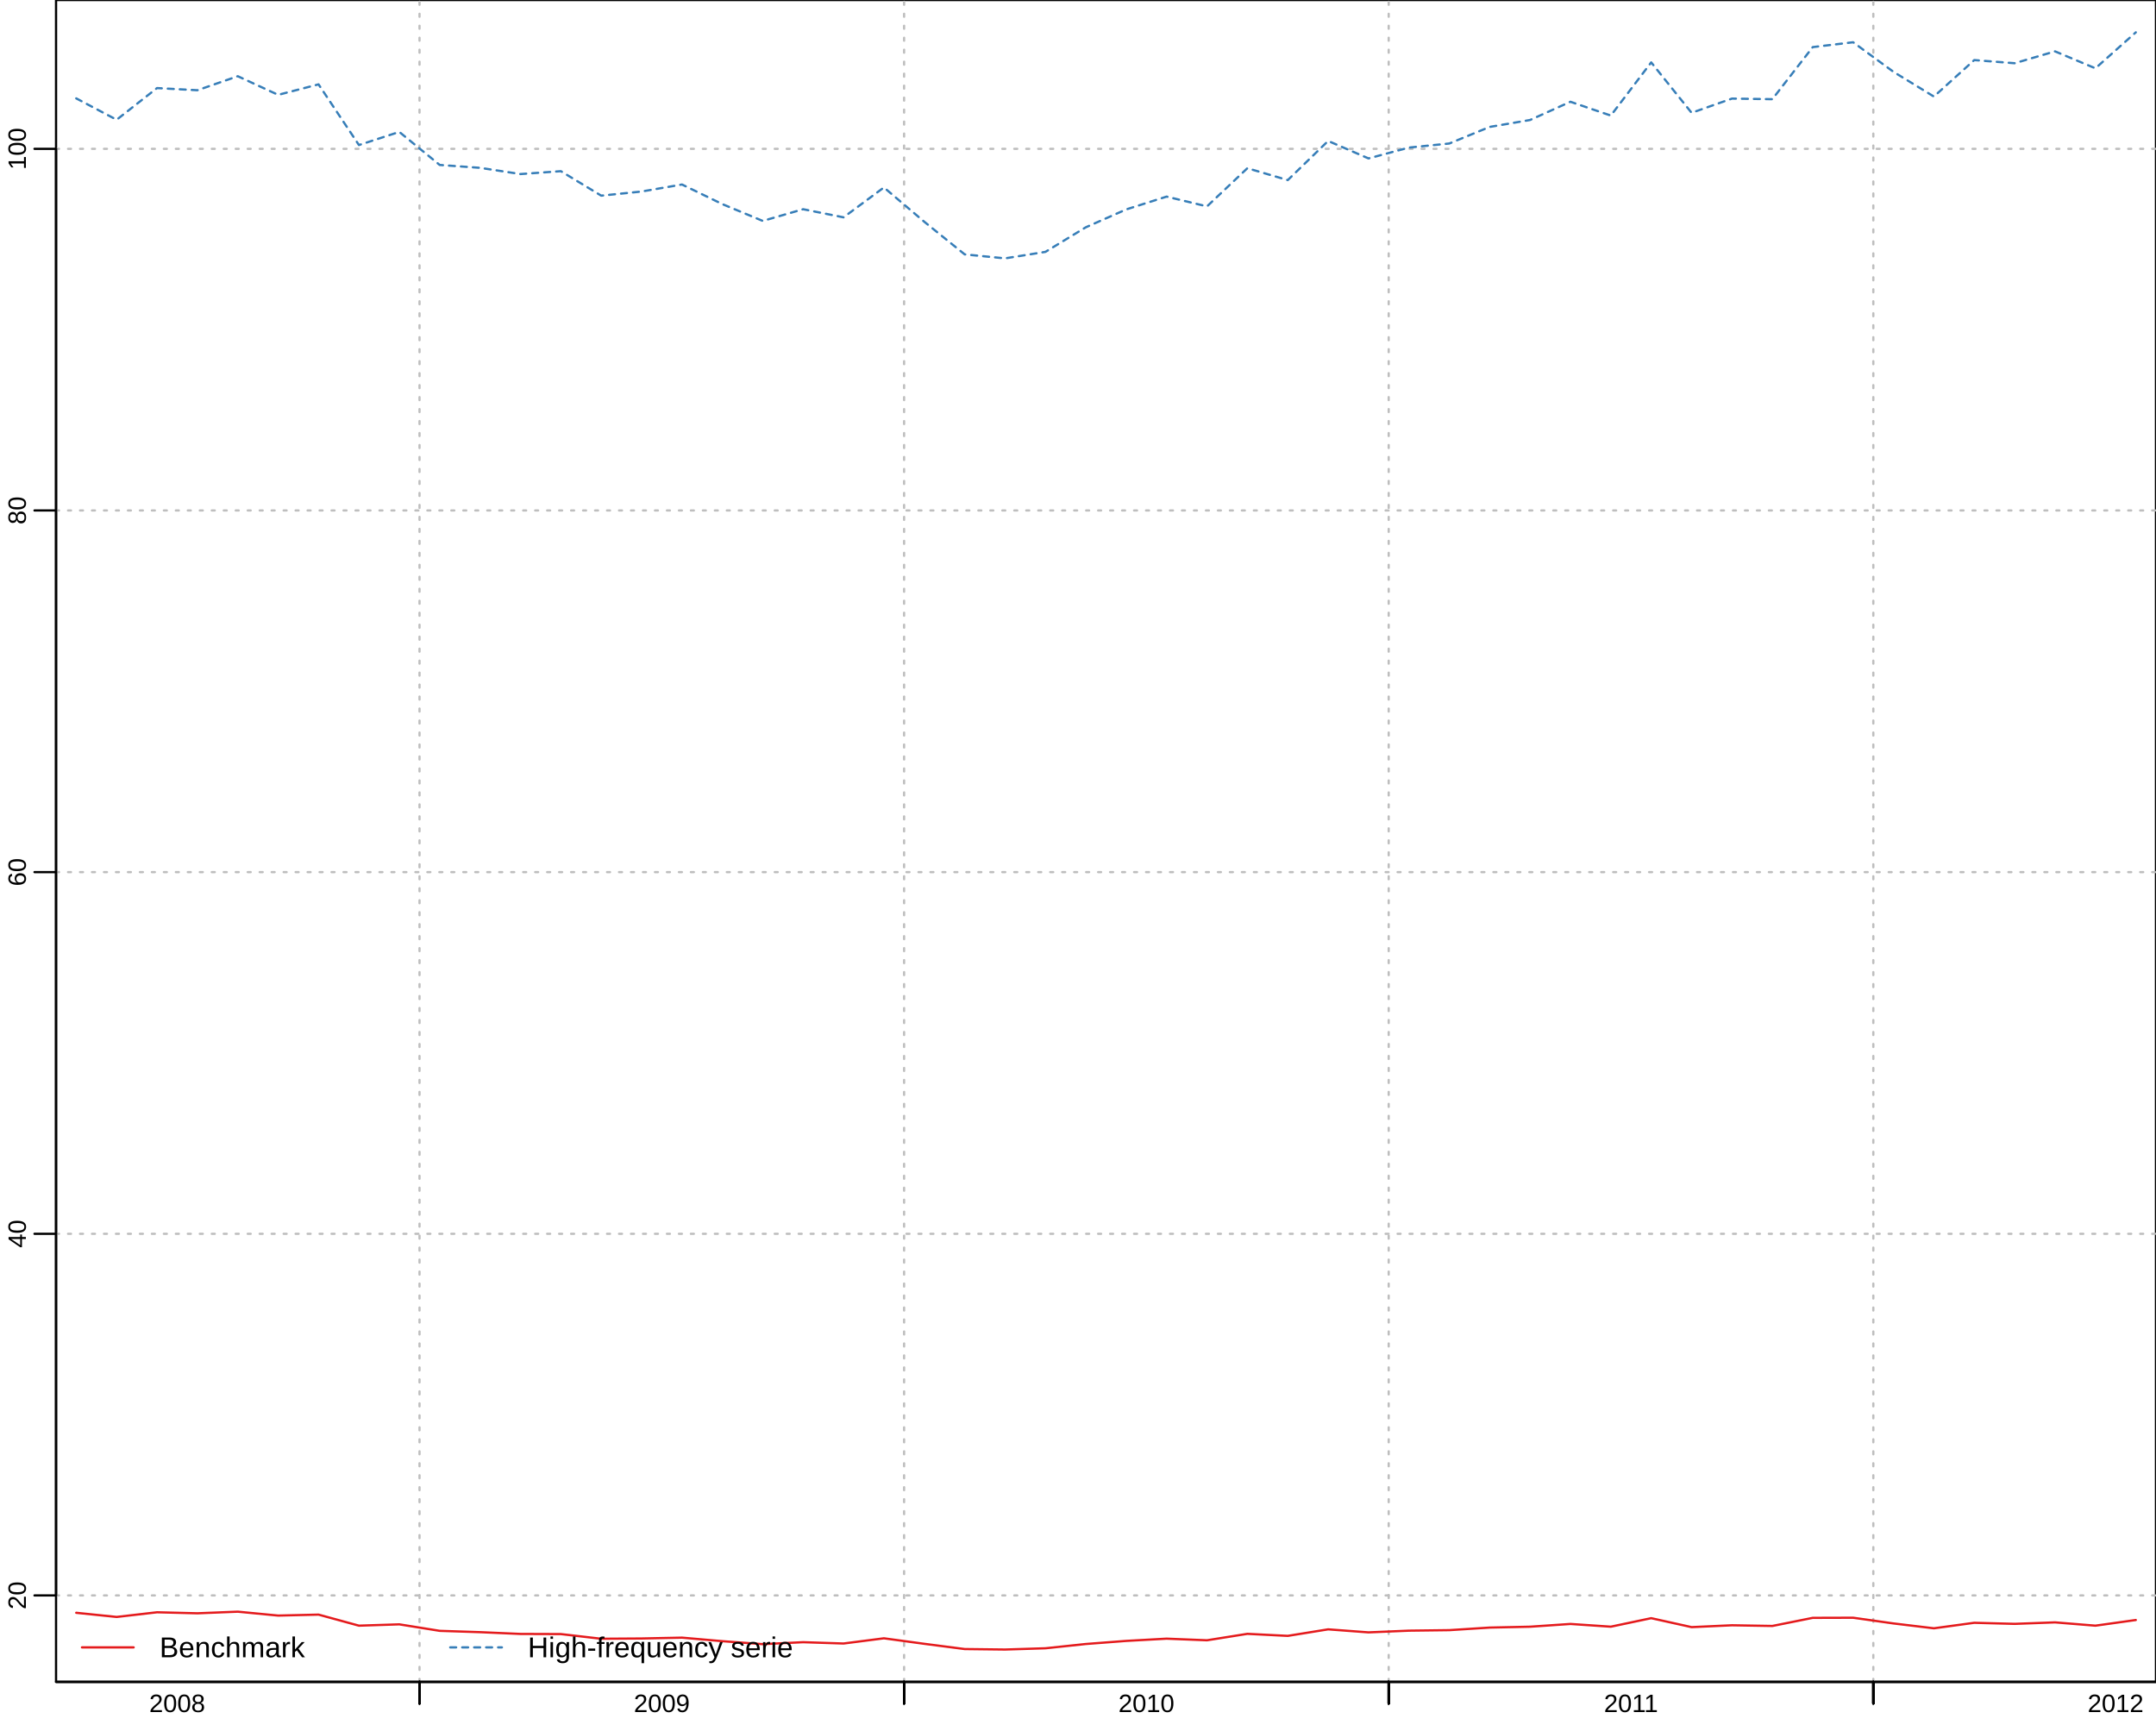
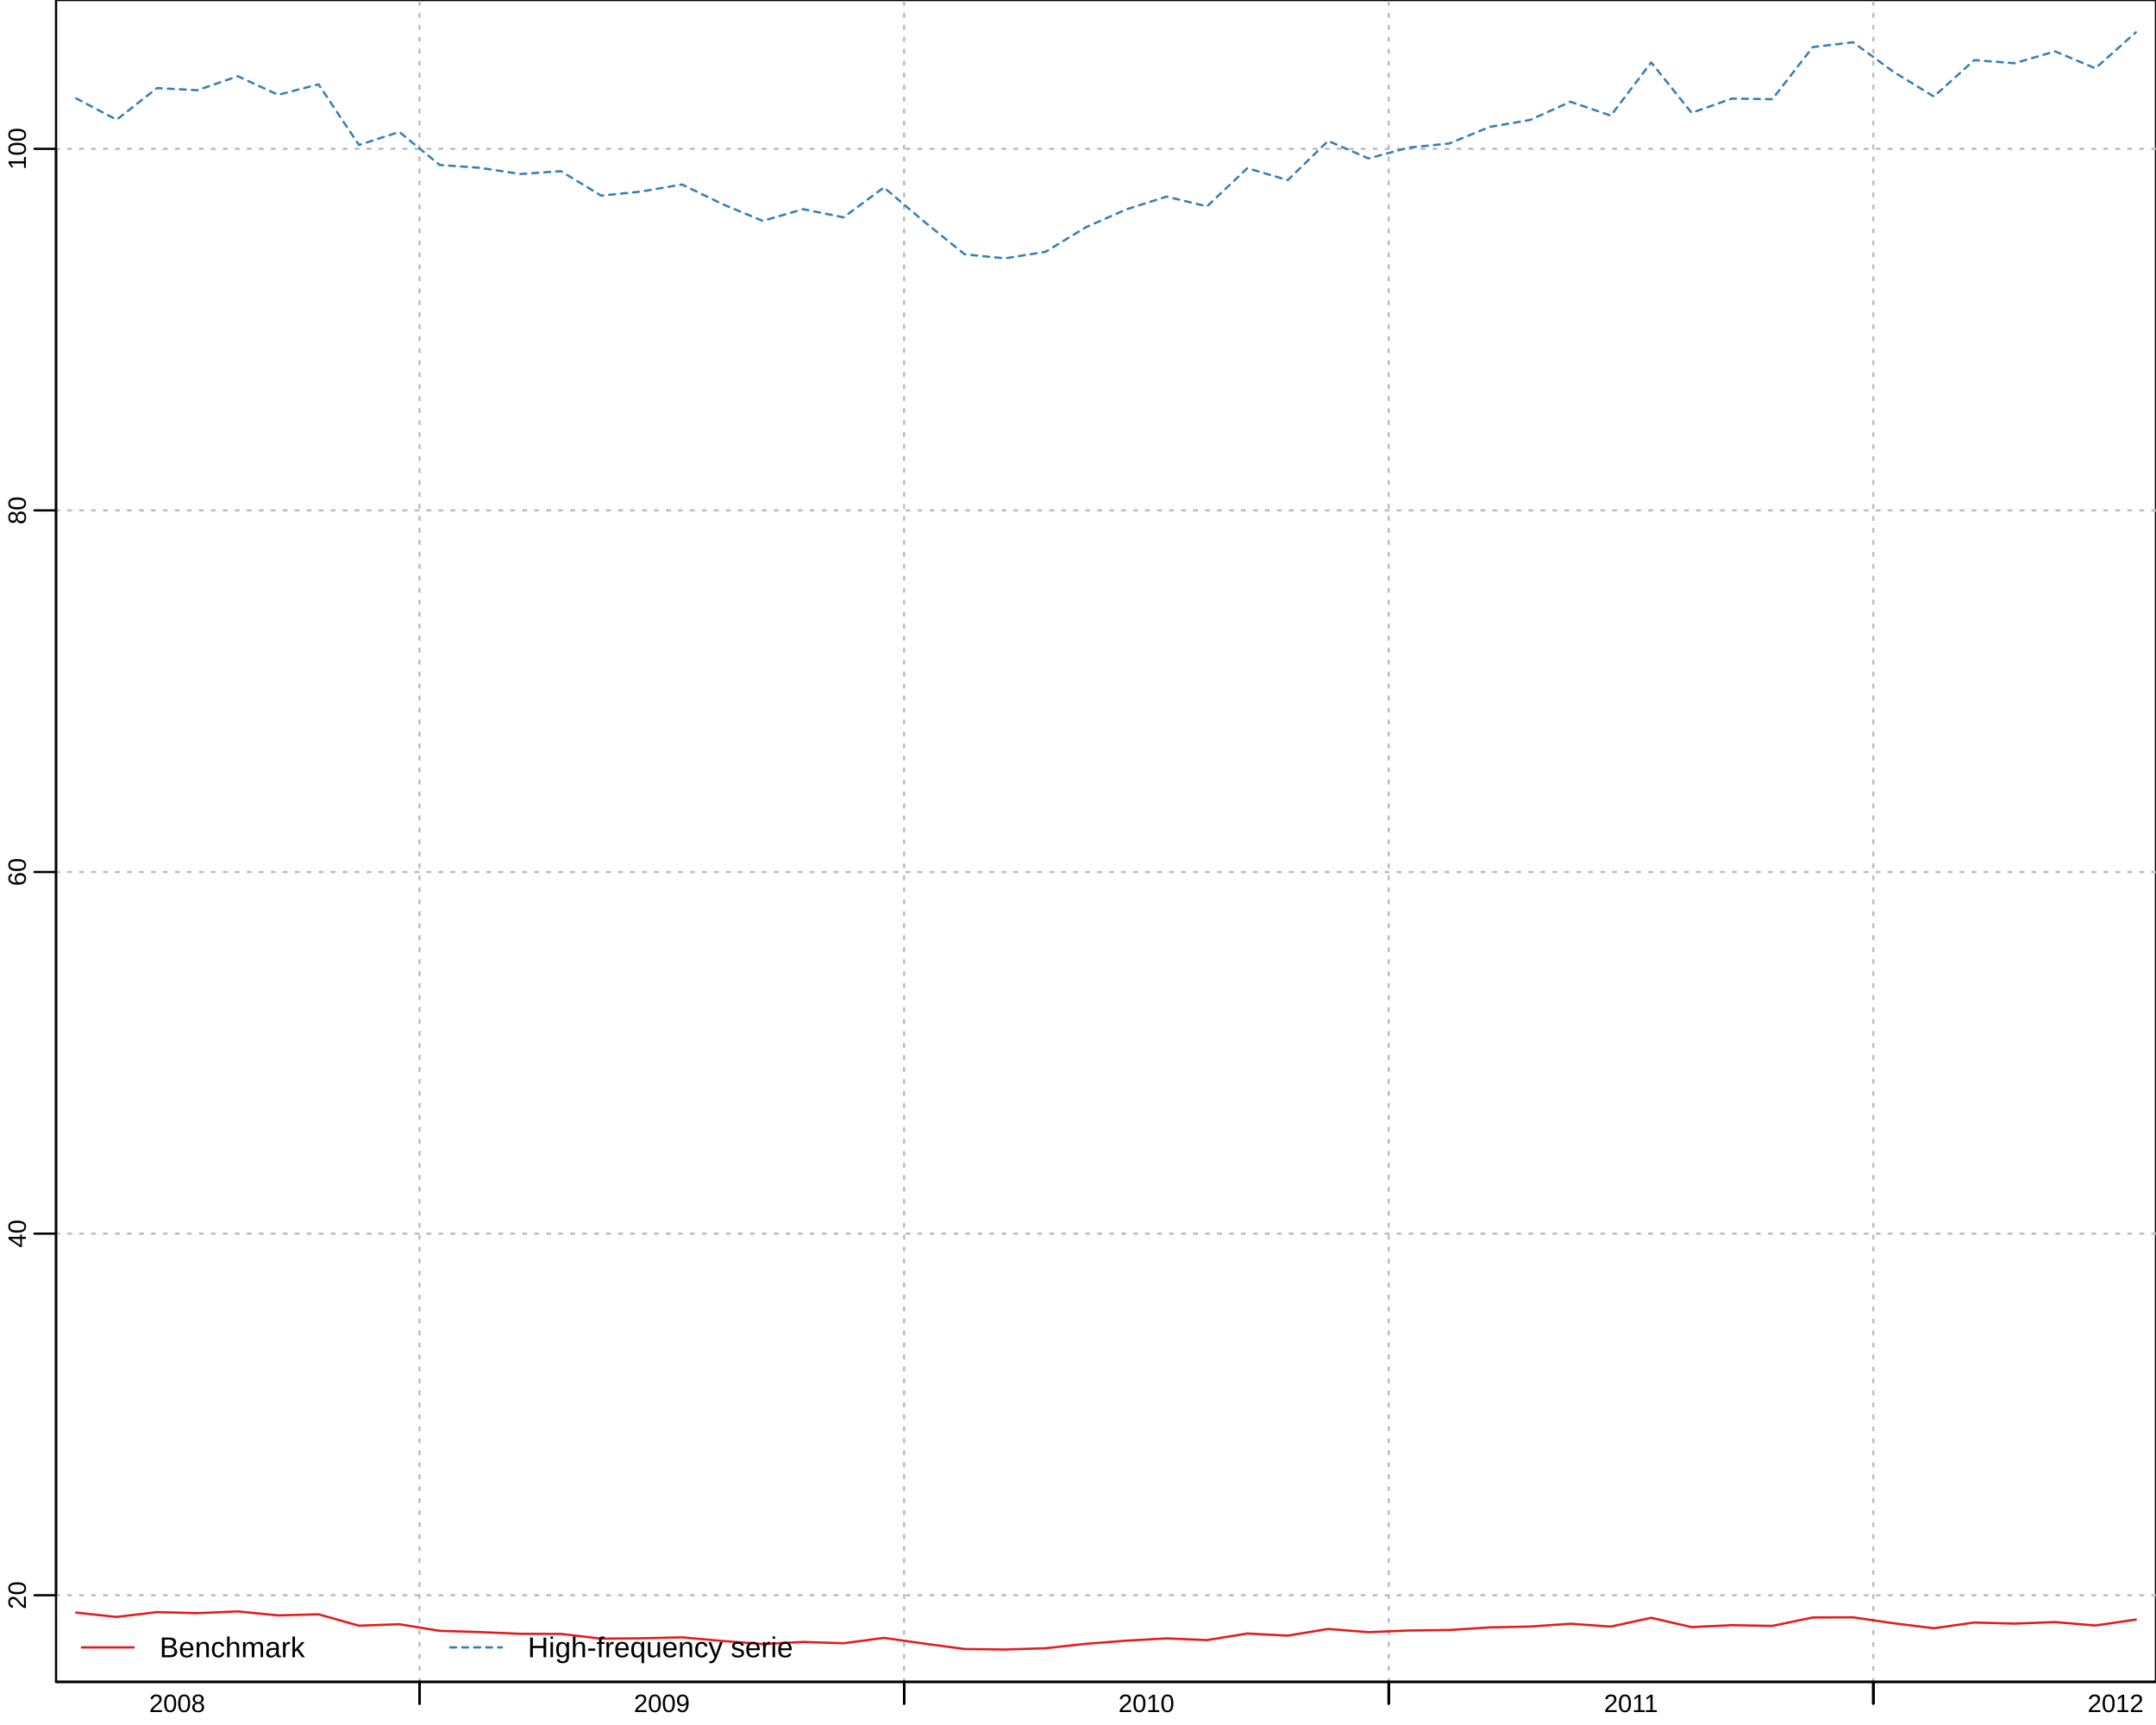
<svg xmlns="http://www.w3.org/2000/svg" viewBox="0 0 720.00 576.00">
  <defs>
    <style type="text/css">
    line, polyline, polygon, path, rect, circle {
      fill: none;
      stroke: #000000;
      stroke-linecap: round;
      stroke-linejoin: round;
      stroke-miterlimit: 10.00;
    }
  </style>
  </defs>
  <rect width="100%" height="100%" style="stroke: none; fill: #FFFFFF;" />
  <polygon points="18.72,561.60 720.00,561.60 720.00,0.00 18.72,0.00 " style="stroke-width: 0.75; fill: none;" />
  <text x="332.02" y="616.32" style="font-size: 12.00px; font-family: Liberation Sans;" textLength="74.67px" lengthAdjust="spacingAndGlyphs">c(xmin, xmax)</text>
  <text transform="translate(-27.36,318.14) rotate(-90)" style="font-size: 12.00px; font-family: Liberation Sans;" textLength="74.67px" lengthAdjust="spacingAndGlyphs">c(ymin, ymax)</text>
  <defs>
    <clipPath id="cpMTguNzJ8NzIwLjAwfDU2MS42MHwwLjAw">
      <rect x="18.72" y="0.00" width="701.28" height="561.60" />
    </clipPath>
  </defs>
-   <line x1="18.72" y1="532.74" x2="720.00" y2="532.74" style="stroke-width: 0.75; stroke: #BEBEBE; stroke-dasharray: 1.00,3.00;" clip-path="url(#cpMTguNzJ8NzIwLjAwfDU2MS42MHwwLjAw)" />
-   <line x1="18.72" y1="411.98" x2="720.00" y2="411.98" style="stroke-width: 0.75; stroke: #BEBEBE; stroke-dasharray: 1.00,3.00;" clip-path="url(#cpMTguNzJ8NzIwLjAwfDU2MS42MHwwLjAw)" />
-   <line x1="18.72" y1="291.21" x2="720.00" y2="291.21" style="stroke-width: 0.75; stroke: #BEBEBE; stroke-dasharray: 1.00,3.00;" clip-path="url(#cpMTguNzJ8NzIwLjAwfDU2MS42MHwwLjAw)" />
-   <line x1="18.72" y1="170.45" x2="720.00" y2="170.45" style="stroke-width: 0.75; stroke: #BEBEBE; stroke-dasharray: 1.00,3.00;" clip-path="url(#cpMTguNzJ8NzIwLjAwfDU2MS42MHwwLjAw)" />
+   <line x1="18.72" y1="532.68" x2="720.00" y2="532.68" style="stroke-width: 0.75; stroke: #BEBEBE; stroke-dasharray: 1.00,3.00;" clip-path="url(#cpMTguNzJ8NzIwLjAwfDU2MS42MHwwLjAw)" />
+   <line x1="18.72" y1="411.93" x2="720.00" y2="411.93" style="stroke-width: 0.75; stroke: #BEBEBE; stroke-dasharray: 1.00,3.00;" clip-path="url(#cpMTguNzJ8NzIwLjAwfDU2MS42MHwwLjAw)" />
+   <line x1="18.72" y1="291.18" x2="720.00" y2="291.18" style="stroke-width: 0.75; stroke: #BEBEBE; stroke-dasharray: 1.00,3.00;" clip-path="url(#cpMTguNzJ8NzIwLjAwfDU2MS42MHwwLjAw)" />
+   <line x1="18.72" y1="170.43" x2="720.00" y2="170.43" style="stroke-width: 0.75; stroke: #BEBEBE; stroke-dasharray: 1.00,3.00;" clip-path="url(#cpMTguNzJ8NzIwLjAwfDU2MS42MHwwLjAw)" />
  <line x1="18.72" y1="49.69" x2="720.00" y2="49.69" style="stroke-width: 0.75; stroke: #BEBEBE; stroke-dasharray: 1.00,3.00;" clip-path="url(#cpMTguNzJ8NzIwLjAwfDU2MS42MHwwLjAw)" />
  <line x1="140.10" y1="561.60" x2="140.10" y2="0.00" style="stroke-width: 0.75; stroke: #BEBEBE; stroke-dasharray: 1.00,3.00;" clip-path="url(#cpMTguNzJ8NzIwLjAwfDU2MS42MHwwLjAw)" />
  <line x1="301.93" y1="561.60" x2="301.93" y2="0.00" style="stroke-width: 0.75; stroke: #BEBEBE; stroke-dasharray: 1.00,3.00;" clip-path="url(#cpMTguNzJ8NzIwLjAwfDU2MS42MHwwLjAw)" />
  <line x1="463.76" y1="561.60" x2="463.76" y2="0.00" style="stroke-width: 0.75; stroke: #BEBEBE; stroke-dasharray: 1.00,3.00;" clip-path="url(#cpMTguNzJ8NzIwLjAwfDU2MS42MHwwLjAw)" />
  <line x1="625.60" y1="561.60" x2="625.60" y2="0.00" style="stroke-width: 0.75; stroke: #BEBEBE; stroke-dasharray: 1.00,3.00;" clip-path="url(#cpMTguNzJ8NzIwLjAwfDU2MS42MHwwLjAw)" />
-   <polyline points="25.46,538.53 38.95,539.92 52.44,538.36 65.92,538.70 79.41,538.16 92.89,539.46 106.38,539.14 119.87,542.83 133.35,542.39 146.84,544.56 160.32,545.00 173.81,545.59 187.30,545.64 200.78,547.20 214.27,547.11 227.76,546.83 241.24,548.01 254.73,549.00 268.21,548.35 281.70,548.79 295.19,547.05 308.67,548.89 322.16,550.64 335.64,550.80 349.13,550.38 362.62,548.95 376.10,547.92 389.59,547.17 403.08,547.71 416.56,545.56 430.05,546.24 443.53,544.06 457.02,545.07 470.51,544.50 483.99,544.33 497.48,543.47 510.96,543.18 524.45,542.26 537.94,543.17 551.42,540.33 564.91,543.32 578.40,542.70 591.88,542.93 605.37,540.22 618.85,540.18 632.34,542.09 645.83,543.71 659.31,541.87 672.80,542.23 686.28,541.73 699.77,542.83 713.26,540.94 " style="stroke-width: 0.75; stroke: #E41A1C;" clip-path="url(#cpMTguNzJ8NzIwLjAwfDU2MS42MHwwLjAw)" />
-   <polyline points="25.46,32.85 38.95,39.99 52.44,29.41 65.92,30.13 79.41,25.45 92.89,31.67 106.38,28.17 119.87,48.43 133.35,44.05 146.84,55.08 160.32,56.04 173.81,58.12 187.30,57.16 200.78,65.33 214.27,63.95 227.76,61.61 241.24,68.16 254.73,73.77 268.21,69.86 281.70,72.57 295.19,62.59 308.67,74.05 322.16,84.94 335.64,86.27 349.13,84.10 362.62,75.89 376.10,69.93 389.59,65.65 403.08,68.92 416.56,56.17 430.05,60.14 443.53,47.06 457.02,52.90 470.51,49.28 483.99,47.92 497.48,42.38 510.96,40.07 524.45,33.98 537.94,38.59 551.42,20.83 564.91,37.67 578.40,32.92 591.88,33.12 605.37,15.73 618.85,14.11 632.34,23.99 645.83,32.24 659.31,20.06 672.80,21.11 686.28,17.15 699.77,22.81 713.26,10.80 " style="stroke-width: 0.75; stroke: #377EB8; stroke-dasharray: 2.00,2.00;" clip-path="url(#cpMTguNzJ8NzIwLjAwfDU2MS42MHwwLjAw)" />
+   <polyline points="25.46,538.47 38.95,539.92 52.44,538.30 65.92,538.65 79.41,538.07 92.89,539.40 106.38,539.04 119.87,542.84 133.35,542.35 146.84,544.55 160.32,544.97 173.81,545.55 187.30,545.58 200.78,547.16 214.27,547.04 227.76,546.73 241.24,547.94 254.73,548.95 268.21,548.27 281.70,548.71 295.19,546.91 308.67,548.82 322.16,550.63 335.64,550.80 349.13,550.37 362.62,548.90 376.10,547.84 389.59,547.08 403.08,547.65 416.56,545.45 430.05,546.16 443.53,543.93 457.02,545.00 470.51,544.44 483.99,544.28 497.48,543.41 510.96,543.13 524.45,542.19 537.94,543.14 551.42,540.20 564.91,543.31 578.40,542.67 591.88,542.91 605.37,540.10 618.85,540.05 632.34,542.02 645.83,543.69 659.31,541.78 672.80,542.15 686.28,541.63 699.77,542.77 713.26,540.80 " style="stroke-width: 0.75; stroke: #E41A1C;" clip-path="url(#cpMTguNzJ8NzIwLjAwfDU2MS42MHwwLjAw)" />
+   <polyline points="25.46,32.85 38.95,39.98 52.44,29.41 65.92,30.13 79.41,25.45 92.89,31.66 106.38,28.17 119.87,48.42 133.35,44.05 146.84,55.08 160.32,56.04 173.81,58.11 187.30,57.15 200.78,65.33 214.27,63.94 227.76,61.60 241.24,68.15 254.73,73.76 268.21,69.85 281.70,72.57 295.19,62.59 308.67,74.04 322.16,84.93 335.64,86.26 349.13,84.09 362.62,75.89 376.10,69.93 389.59,65.65 403.08,68.91 416.56,56.16 430.05,60.14 443.53,47.05 457.02,52.90 470.51,49.27 483.99,47.91 497.48,42.38 510.96,40.07 524.45,33.98 537.94,38.59 551.42,20.83 564.91,37.67 578.40,32.92 591.88,33.12 605.37,15.73 618.85,14.11 632.34,23.98 645.83,32.24 659.31,20.06 672.80,21.11 686.28,17.15 699.77,22.81 713.26,10.80 " style="stroke-width: 0.75; stroke: #377EB8; stroke-dasharray: 2.00,2.00;" clip-path="url(#cpMTguNzJ8NzIwLjAwfDU2MS42MHwwLjAw)" />
  <line x1="27.36" y1="550.08" x2="44.64" y2="550.08" style="stroke-width: 0.75; stroke: #E41A1C;" clip-path="url(#cpMTguNzJ8NzIwLjAwfDU2MS42MHwwLjAw)" />
  <line x1="150.34" y1="550.08" x2="167.62" y2="550.08" style="stroke-width: 0.75; stroke: #377EB8; stroke-dasharray: 2.00,2.00;" clip-path="url(#cpMTguNzJ8NzIwLjAwfDU2MS42MHwwLjAw)" />
  <g clip-path="url(#cpMTguNzJ8NzIwLjAwfDU2MS42MHwwLjAw)">
    <text x="53.28" y="553.38" style="font-size: 9.60px; font-family: Liberation Sans;" textLength="48.48px" lengthAdjust="spacingAndGlyphs">Benchmark</text>
  </g>
  <g clip-path="url(#cpMTguNzJ8NzIwLjAwfDU2MS42MHwwLjAw)">
    <text x="176.26" y="553.38" style="font-size: 9.60px; font-family: Liberation Sans;" textLength="88.42px" lengthAdjust="spacingAndGlyphs">High-frequency serie</text>
  </g>
  <defs>
    <clipPath id="cpMC4wMHw3MjAuMDB8NTc2LjAwfDAuMDA=">
      <rect x="0.00" y="0.00" width="720.00" height="576.00" />
    </clipPath>
  </defs>
-   <line x1="18.72" y1="532.74" x2="18.72" y2="49.69" style="stroke-width: 0.75;" clip-path="url(#cpMC4wMHw3MjAuMDB8NTc2LjAwfDAuMDA=)" />
-   <line x1="18.72" y1="532.74" x2="11.52" y2="532.74" style="stroke-width: 0.75;" clip-path="url(#cpMC4wMHw3MjAuMDB8NTc2LjAwfDAuMDA=)" />
-   <line x1="18.72" y1="411.98" x2="11.52" y2="411.98" style="stroke-width: 0.75;" clip-path="url(#cpMC4wMHw3MjAuMDB8NTc2LjAwfDAuMDA=)" />
-   <line x1="18.72" y1="291.21" x2="11.52" y2="291.21" style="stroke-width: 0.75;" clip-path="url(#cpMC4wMHw3MjAuMDB8NTc2LjAwfDAuMDA=)" />
-   <line x1="18.72" y1="170.45" x2="11.52" y2="170.45" style="stroke-width: 0.75;" clip-path="url(#cpMC4wMHw3MjAuMDB8NTc2LjAwfDAuMDA=)" />
+   <line x1="18.72" y1="532.68" x2="18.72" y2="49.69" style="stroke-width: 0.75;" clip-path="url(#cpMC4wMHw3MjAuMDB8NTc2LjAwfDAuMDA=)" />
+   <line x1="18.72" y1="532.68" x2="11.52" y2="532.68" style="stroke-width: 0.75;" clip-path="url(#cpMC4wMHw3MjAuMDB8NTc2LjAwfDAuMDA=)" />
+   <line x1="18.72" y1="411.93" x2="11.52" y2="411.93" style="stroke-width: 0.75;" clip-path="url(#cpMC4wMHw3MjAuMDB8NTc2LjAwfDAuMDA=)" />
+   <line x1="18.72" y1="291.18" x2="11.52" y2="291.18" style="stroke-width: 0.75;" clip-path="url(#cpMC4wMHw3MjAuMDB8NTc2LjAwfDAuMDA=)" />
+   <line x1="18.72" y1="170.43" x2="11.52" y2="170.43" style="stroke-width: 0.75;" clip-path="url(#cpMC4wMHw3MjAuMDB8NTc2LjAwfDAuMDA=)" />
  <line x1="18.72" y1="49.69" x2="11.52" y2="49.69" style="stroke-width: 0.75;" clip-path="url(#cpMC4wMHw3MjAuMDB8NTc2LjAwfDAuMDA=)" />
  <g clip-path="url(#cpMC4wMHw3MjAuMDB8NTc2LjAwfDAuMDA=)">
-     <text transform="translate(8.64,537.41) rotate(-90)" style="font-size: 8.40px; font-family: Liberation Sans;" textLength="9.34px" lengthAdjust="spacingAndGlyphs">20</text>
+     <text transform="translate(8.64,537.35) rotate(-90)" style="font-size: 8.40px; font-family: Liberation Sans;" textLength="9.34px" lengthAdjust="spacingAndGlyphs">20</text>
  </g>
  <g clip-path="url(#cpMC4wMHw3MjAuMDB8NTc2LjAwfDAuMDA=)">
-     <text transform="translate(8.64,416.65) rotate(-90)" style="font-size: 8.40px; font-family: Liberation Sans;" textLength="9.34px" lengthAdjust="spacingAndGlyphs">40</text>
+     <text transform="translate(8.64,416.60) rotate(-90)" style="font-size: 8.40px; font-family: Liberation Sans;" textLength="9.34px" lengthAdjust="spacingAndGlyphs">40</text>
  </g>
  <g clip-path="url(#cpMC4wMHw3MjAuMDB8NTc2LjAwfDAuMDA=)">
-     <text transform="translate(8.64,295.89) rotate(-90)" style="font-size: 8.40px; font-family: Liberation Sans;" textLength="9.34px" lengthAdjust="spacingAndGlyphs">60</text>
+     <text transform="translate(8.64,295.85) rotate(-90)" style="font-size: 8.40px; font-family: Liberation Sans;" textLength="9.34px" lengthAdjust="spacingAndGlyphs">60</text>
  </g>
  <g clip-path="url(#cpMC4wMHw3MjAuMDB8NTc2LjAwfDAuMDA=)">
-     <text transform="translate(8.64,175.12) rotate(-90)" style="font-size: 8.40px; font-family: Liberation Sans;" textLength="9.34px" lengthAdjust="spacingAndGlyphs">80</text>
+     <text transform="translate(8.64,175.11) rotate(-90)" style="font-size: 8.40px; font-family: Liberation Sans;" textLength="9.34px" lengthAdjust="spacingAndGlyphs">80</text>
  </g>
  <g clip-path="url(#cpMC4wMHw3MjAuMDB8NTc2LjAwfDAuMDA=)">
-     <text transform="translate(8.64,56.70) rotate(-90)" style="font-size: 8.40px; font-family: Liberation Sans;" textLength="14.02px" lengthAdjust="spacingAndGlyphs">100</text>
+     <text transform="translate(8.64,56.69) rotate(-90)" style="font-size: 8.40px; font-family: Liberation Sans;" textLength="14.02px" lengthAdjust="spacingAndGlyphs">100</text>
  </g>
  <line x1="18.72" y1="561.60" x2="720.00" y2="561.60" style="stroke-width: 0.75;" clip-path="url(#cpMC4wMHw3MjAuMDB8NTc2LjAwfDAuMDA=)" />
  <line x1="140.10" y1="561.60" x2="140.10" y2="568.80" style="stroke-width: 0.75;" clip-path="url(#cpMC4wMHw3MjAuMDB8NTc2LjAwfDAuMDA=)" />
  <line x1="140.10" y1="561.60" x2="140.10" y2="568.80" style="stroke-width: 0.75;" clip-path="url(#cpMC4wMHw3MjAuMDB8NTc2LjAwfDAuMDA=)" />
  <line x1="140.10" y1="561.60" x2="140.10" y2="568.80" style="stroke-width: 0.75;" clip-path="url(#cpMC4wMHw3MjAuMDB8NTc2LjAwfDAuMDA=)" />
  <line x1="140.10" y1="561.60" x2="140.10" y2="568.80" style="stroke-width: 0.75;" clip-path="url(#cpMC4wMHw3MjAuMDB8NTc2LjAwfDAuMDA=)" />
  <line x1="140.10" y1="561.60" x2="140.10" y2="568.80" style="stroke-width: 0.75;" clip-path="url(#cpMC4wMHw3MjAuMDB8NTc2LjAwfDAuMDA=)" />
  <line x1="140.10" y1="561.60" x2="140.10" y2="568.80" style="stroke-width: 0.75;" clip-path="url(#cpMC4wMHw3MjAuMDB8NTc2LjAwfDAuMDA=)" />
  <line x1="140.10" y1="561.60" x2="140.10" y2="568.80" style="stroke-width: 0.75;" clip-path="url(#cpMC4wMHw3MjAuMDB8NTc2LjAwfDAuMDA=)" />
  <line x1="140.10" y1="561.60" x2="140.10" y2="568.80" style="stroke-width: 0.75;" clip-path="url(#cpMC4wMHw3MjAuMDB8NTc2LjAwfDAuMDA=)" />
  <line x1="140.10" y1="561.60" x2="140.10" y2="568.80" style="stroke-width: 0.75;" clip-path="url(#cpMC4wMHw3MjAuMDB8NTc2LjAwfDAuMDA=)" />
  <line x1="140.10" y1="561.60" x2="140.10" y2="568.80" style="stroke-width: 0.75;" clip-path="url(#cpMC4wMHw3MjAuMDB8NTc2LjAwfDAuMDA=)" />
  <line x1="140.10" y1="561.60" x2="140.10" y2="568.80" style="stroke-width: 0.75;" clip-path="url(#cpMC4wMHw3MjAuMDB8NTc2LjAwfDAuMDA=)" />
  <line x1="140.10" y1="561.60" x2="140.10" y2="568.80" style="stroke-width: 0.75;" clip-path="url(#cpMC4wMHw3MjAuMDB8NTc2LjAwfDAuMDA=)" />
  <line x1="301.93" y1="561.60" x2="301.93" y2="568.80" style="stroke-width: 0.75;" clip-path="url(#cpMC4wMHw3MjAuMDB8NTc2LjAwfDAuMDA=)" />
  <line x1="301.93" y1="561.60" x2="301.93" y2="568.80" style="stroke-width: 0.75;" clip-path="url(#cpMC4wMHw3MjAuMDB8NTc2LjAwfDAuMDA=)" />
  <line x1="301.93" y1="561.60" x2="301.93" y2="568.80" style="stroke-width: 0.75;" clip-path="url(#cpMC4wMHw3MjAuMDB8NTc2LjAwfDAuMDA=)" />
  <line x1="301.93" y1="561.60" x2="301.93" y2="568.80" style="stroke-width: 0.75;" clip-path="url(#cpMC4wMHw3MjAuMDB8NTc2LjAwfDAuMDA=)" />
  <line x1="301.93" y1="561.60" x2="301.93" y2="568.80" style="stroke-width: 0.75;" clip-path="url(#cpMC4wMHw3MjAuMDB8NTc2LjAwfDAuMDA=)" />
  <line x1="301.93" y1="561.60" x2="301.93" y2="568.80" style="stroke-width: 0.75;" clip-path="url(#cpMC4wMHw3MjAuMDB8NTc2LjAwfDAuMDA=)" />
  <line x1="301.93" y1="561.60" x2="301.93" y2="568.80" style="stroke-width: 0.75;" clip-path="url(#cpMC4wMHw3MjAuMDB8NTc2LjAwfDAuMDA=)" />
  <line x1="301.93" y1="561.60" x2="301.93" y2="568.80" style="stroke-width: 0.75;" clip-path="url(#cpMC4wMHw3MjAuMDB8NTc2LjAwfDAuMDA=)" />
  <line x1="301.93" y1="561.60" x2="301.93" y2="568.80" style="stroke-width: 0.75;" clip-path="url(#cpMC4wMHw3MjAuMDB8NTc2LjAwfDAuMDA=)" />
  <line x1="301.93" y1="561.60" x2="301.93" y2="568.80" style="stroke-width: 0.75;" clip-path="url(#cpMC4wMHw3MjAuMDB8NTc2LjAwfDAuMDA=)" />
  <line x1="301.93" y1="561.60" x2="301.93" y2="568.80" style="stroke-width: 0.75;" clip-path="url(#cpMC4wMHw3MjAuMDB8NTc2LjAwfDAuMDA=)" />
  <line x1="301.93" y1="561.60" x2="301.93" y2="568.80" style="stroke-width: 0.75;" clip-path="url(#cpMC4wMHw3MjAuMDB8NTc2LjAwfDAuMDA=)" />
  <line x1="463.76" y1="561.60" x2="463.76" y2="568.80" style="stroke-width: 0.75;" clip-path="url(#cpMC4wMHw3MjAuMDB8NTc2LjAwfDAuMDA=)" />
  <line x1="463.76" y1="561.60" x2="463.76" y2="568.80" style="stroke-width: 0.75;" clip-path="url(#cpMC4wMHw3MjAuMDB8NTc2LjAwfDAuMDA=)" />
  <line x1="463.76" y1="561.60" x2="463.76" y2="568.80" style="stroke-width: 0.75;" clip-path="url(#cpMC4wMHw3MjAuMDB8NTc2LjAwfDAuMDA=)" />
  <line x1="463.76" y1="561.60" x2="463.76" y2="568.80" style="stroke-width: 0.75;" clip-path="url(#cpMC4wMHw3MjAuMDB8NTc2LjAwfDAuMDA=)" />
  <line x1="463.76" y1="561.60" x2="463.76" y2="568.80" style="stroke-width: 0.75;" clip-path="url(#cpMC4wMHw3MjAuMDB8NTc2LjAwfDAuMDA=)" />
  <line x1="463.76" y1="561.60" x2="463.76" y2="568.80" style="stroke-width: 0.75;" clip-path="url(#cpMC4wMHw3MjAuMDB8NTc2LjAwfDAuMDA=)" />
  <line x1="463.76" y1="561.60" x2="463.76" y2="568.80" style="stroke-width: 0.75;" clip-path="url(#cpMC4wMHw3MjAuMDB8NTc2LjAwfDAuMDA=)" />
  <line x1="463.76" y1="561.60" x2="463.76" y2="568.80" style="stroke-width: 0.75;" clip-path="url(#cpMC4wMHw3MjAuMDB8NTc2LjAwfDAuMDA=)" />
  <line x1="463.76" y1="561.60" x2="463.76" y2="568.80" style="stroke-width: 0.75;" clip-path="url(#cpMC4wMHw3MjAuMDB8NTc2LjAwfDAuMDA=)" />
  <line x1="463.76" y1="561.60" x2="463.76" y2="568.80" style="stroke-width: 0.75;" clip-path="url(#cpMC4wMHw3MjAuMDB8NTc2LjAwfDAuMDA=)" />
  <line x1="463.76" y1="561.60" x2="463.76" y2="568.80" style="stroke-width: 0.75;" clip-path="url(#cpMC4wMHw3MjAuMDB8NTc2LjAwfDAuMDA=)" />
  <line x1="463.76" y1="561.60" x2="463.76" y2="568.80" style="stroke-width: 0.75;" clip-path="url(#cpMC4wMHw3MjAuMDB8NTc2LjAwfDAuMDA=)" />
  <line x1="625.60" y1="561.60" x2="625.60" y2="568.80" style="stroke-width: 0.75;" clip-path="url(#cpMC4wMHw3MjAuMDB8NTc2LjAwfDAuMDA=)" />
  <line x1="625.60" y1="561.60" x2="625.60" y2="568.80" style="stroke-width: 0.75;" clip-path="url(#cpMC4wMHw3MjAuMDB8NTc2LjAwfDAuMDA=)" />
  <line x1="625.60" y1="561.60" x2="625.60" y2="568.80" style="stroke-width: 0.75;" clip-path="url(#cpMC4wMHw3MjAuMDB8NTc2LjAwfDAuMDA=)" />
  <line x1="625.60" y1="561.60" x2="625.60" y2="568.80" style="stroke-width: 0.75;" clip-path="url(#cpMC4wMHw3MjAuMDB8NTc2LjAwfDAuMDA=)" />
  <line x1="625.60" y1="561.60" x2="625.60" y2="568.80" style="stroke-width: 0.75;" clip-path="url(#cpMC4wMHw3MjAuMDB8NTc2LjAwfDAuMDA=)" />
  <line x1="625.60" y1="561.60" x2="625.60" y2="568.80" style="stroke-width: 0.75;" clip-path="url(#cpMC4wMHw3MjAuMDB8NTc2LjAwfDAuMDA=)" />
  <line x1="625.60" y1="561.60" x2="625.60" y2="568.80" style="stroke-width: 0.75;" clip-path="url(#cpMC4wMHw3MjAuMDB8NTc2LjAwfDAuMDA=)" />
  <g clip-path="url(#cpMC4wMHw3MjAuMDB8NTc2LjAwfDAuMDA=)">
    <text x="49.83" y="571.68" style="font-size: 8.40px; font-family: Liberation Sans;" textLength="18.69px" lengthAdjust="spacingAndGlyphs">2008</text>
  </g>
  <g clip-path="url(#cpMC4wMHw3MjAuMDB8NTc2LjAwfDAuMDA=)">
    <text x="211.67" y="571.68" style="font-size: 8.40px; font-family: Liberation Sans;" textLength="18.69px" lengthAdjust="spacingAndGlyphs">2009</text>
  </g>
  <g clip-path="url(#cpMC4wMHw3MjAuMDB8NTc2LjAwfDAuMDA=)">
    <text x="373.50" y="571.68" style="font-size: 8.40px; font-family: Liberation Sans;" textLength="18.69px" lengthAdjust="spacingAndGlyphs">2010</text>
  </g>
  <g clip-path="url(#cpMC4wMHw3MjAuMDB8NTc2LjAwfDAuMDA=)">
    <text x="535.65" y="571.68" style="font-size: 8.40px; font-family: Liberation Sans;" textLength="18.06px" lengthAdjust="spacingAndGlyphs">2011</text>
  </g>
  <g clip-path="url(#cpMC4wMHw3MjAuMDB8NTc2LjAwfDAuMDA=)">
    <text x="697.17" y="571.68" style="font-size: 8.40px; font-family: Liberation Sans;" textLength="18.69px" lengthAdjust="spacingAndGlyphs">2012</text>
  </g>
</svg>
